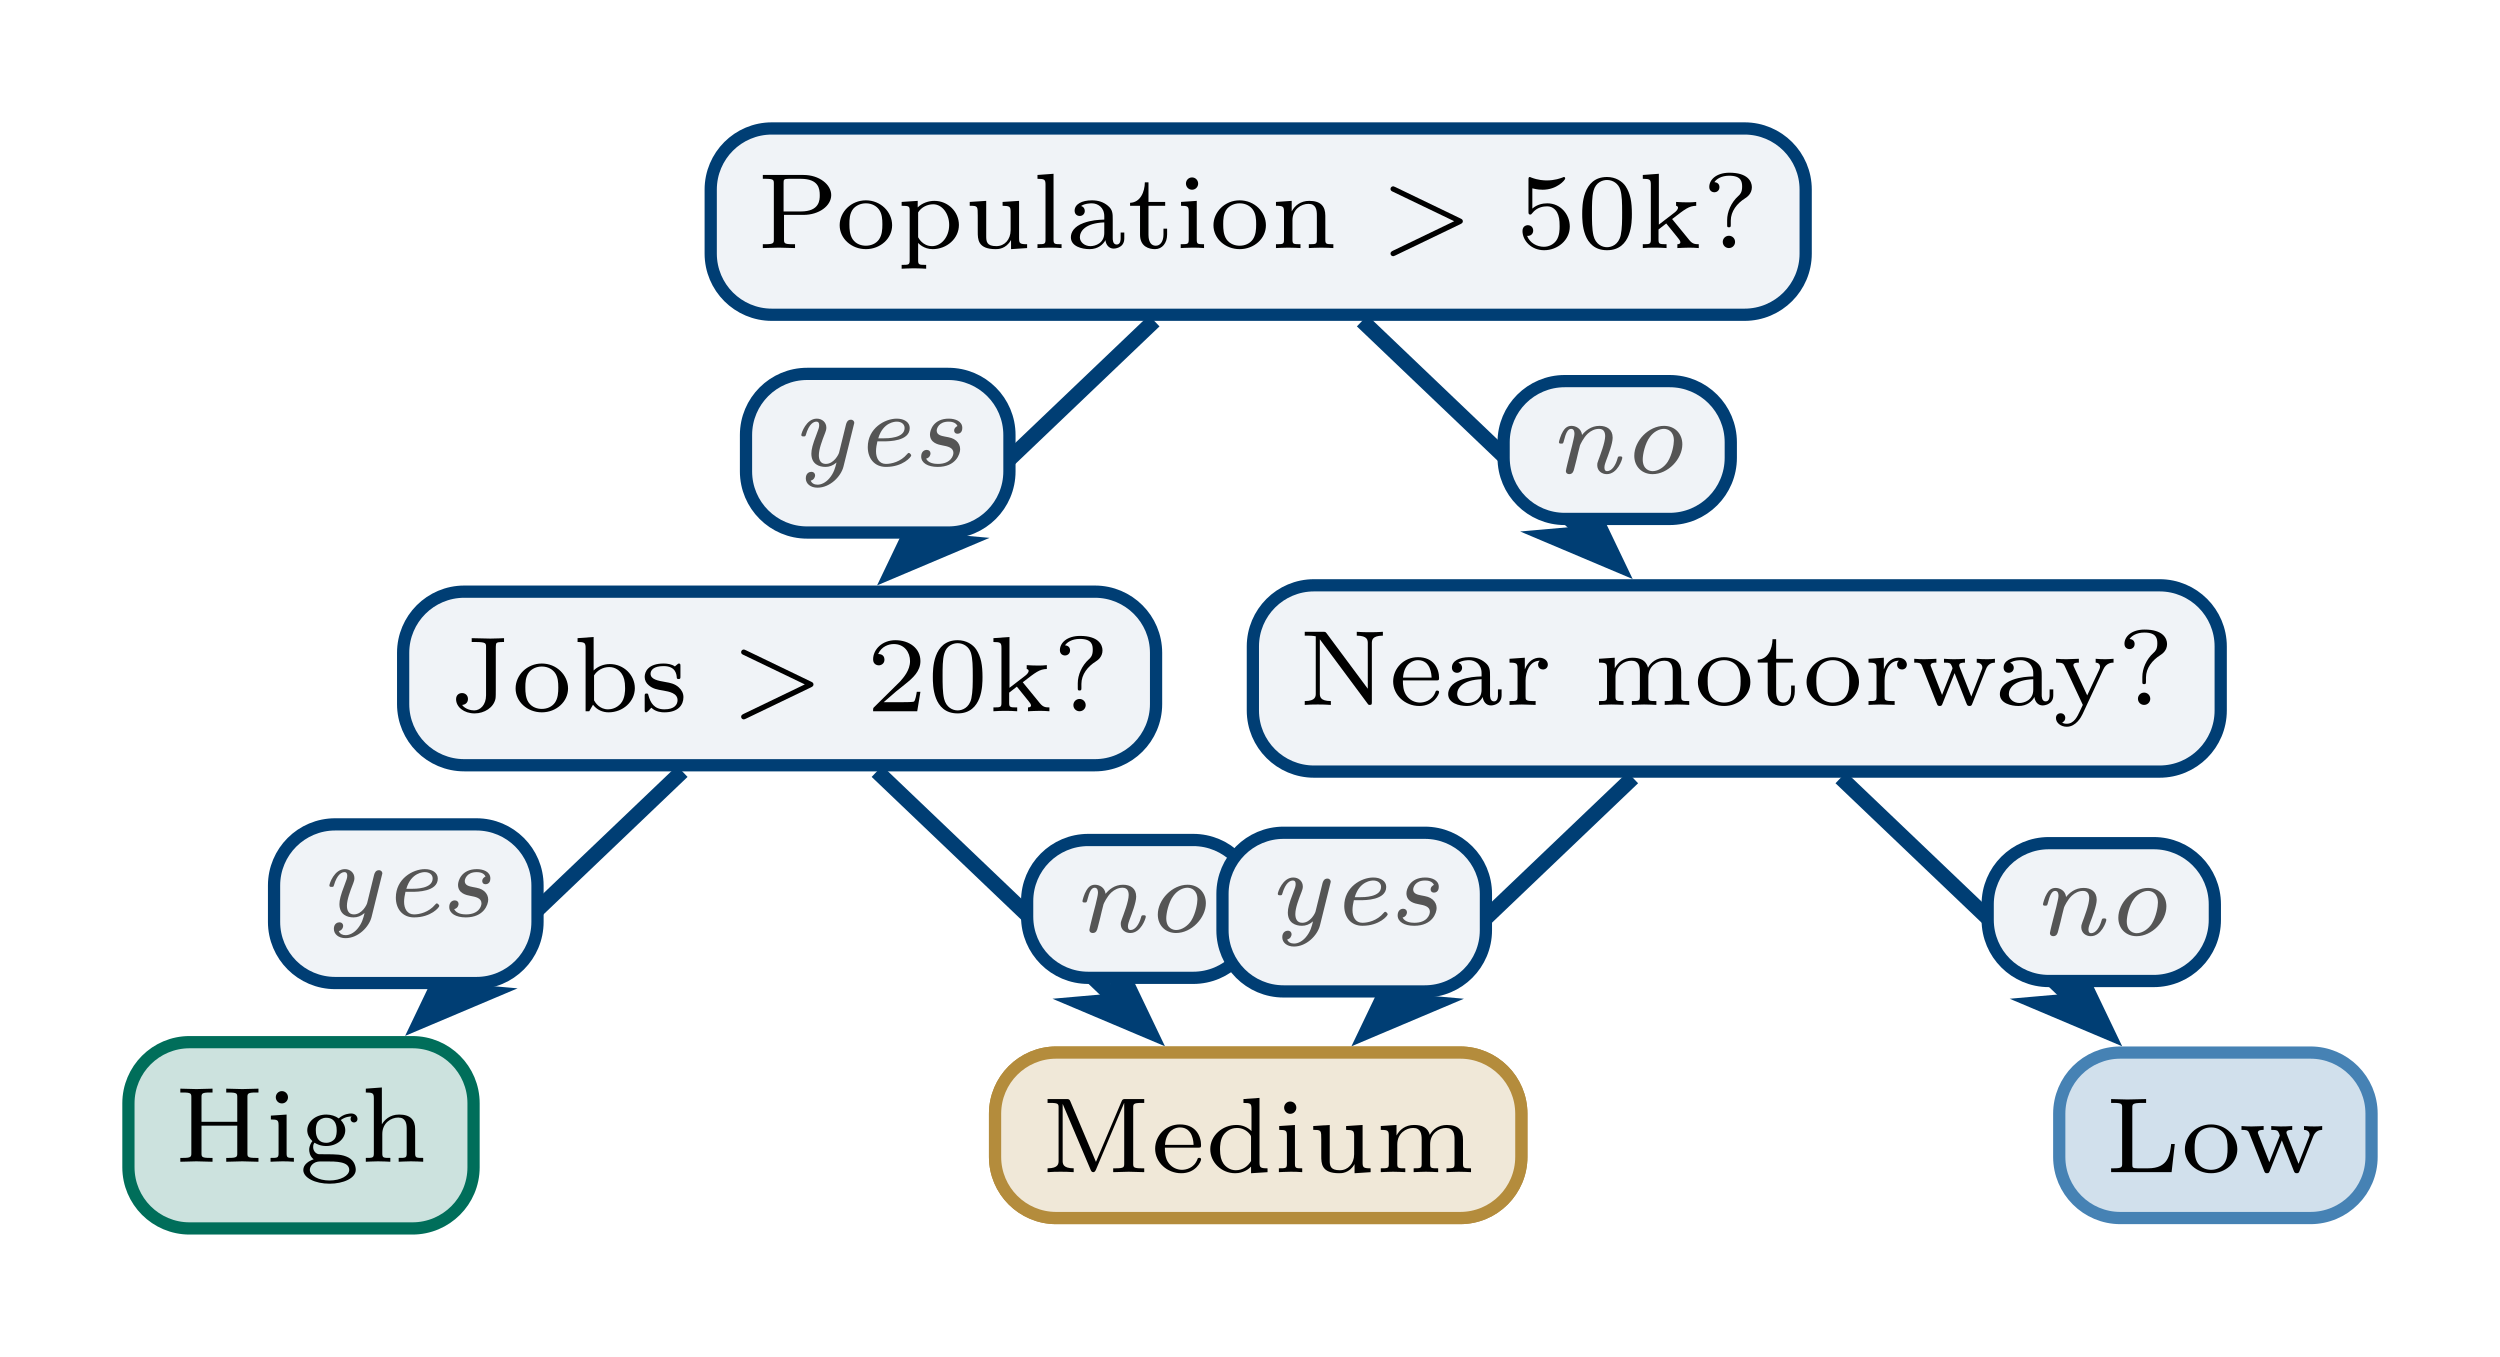
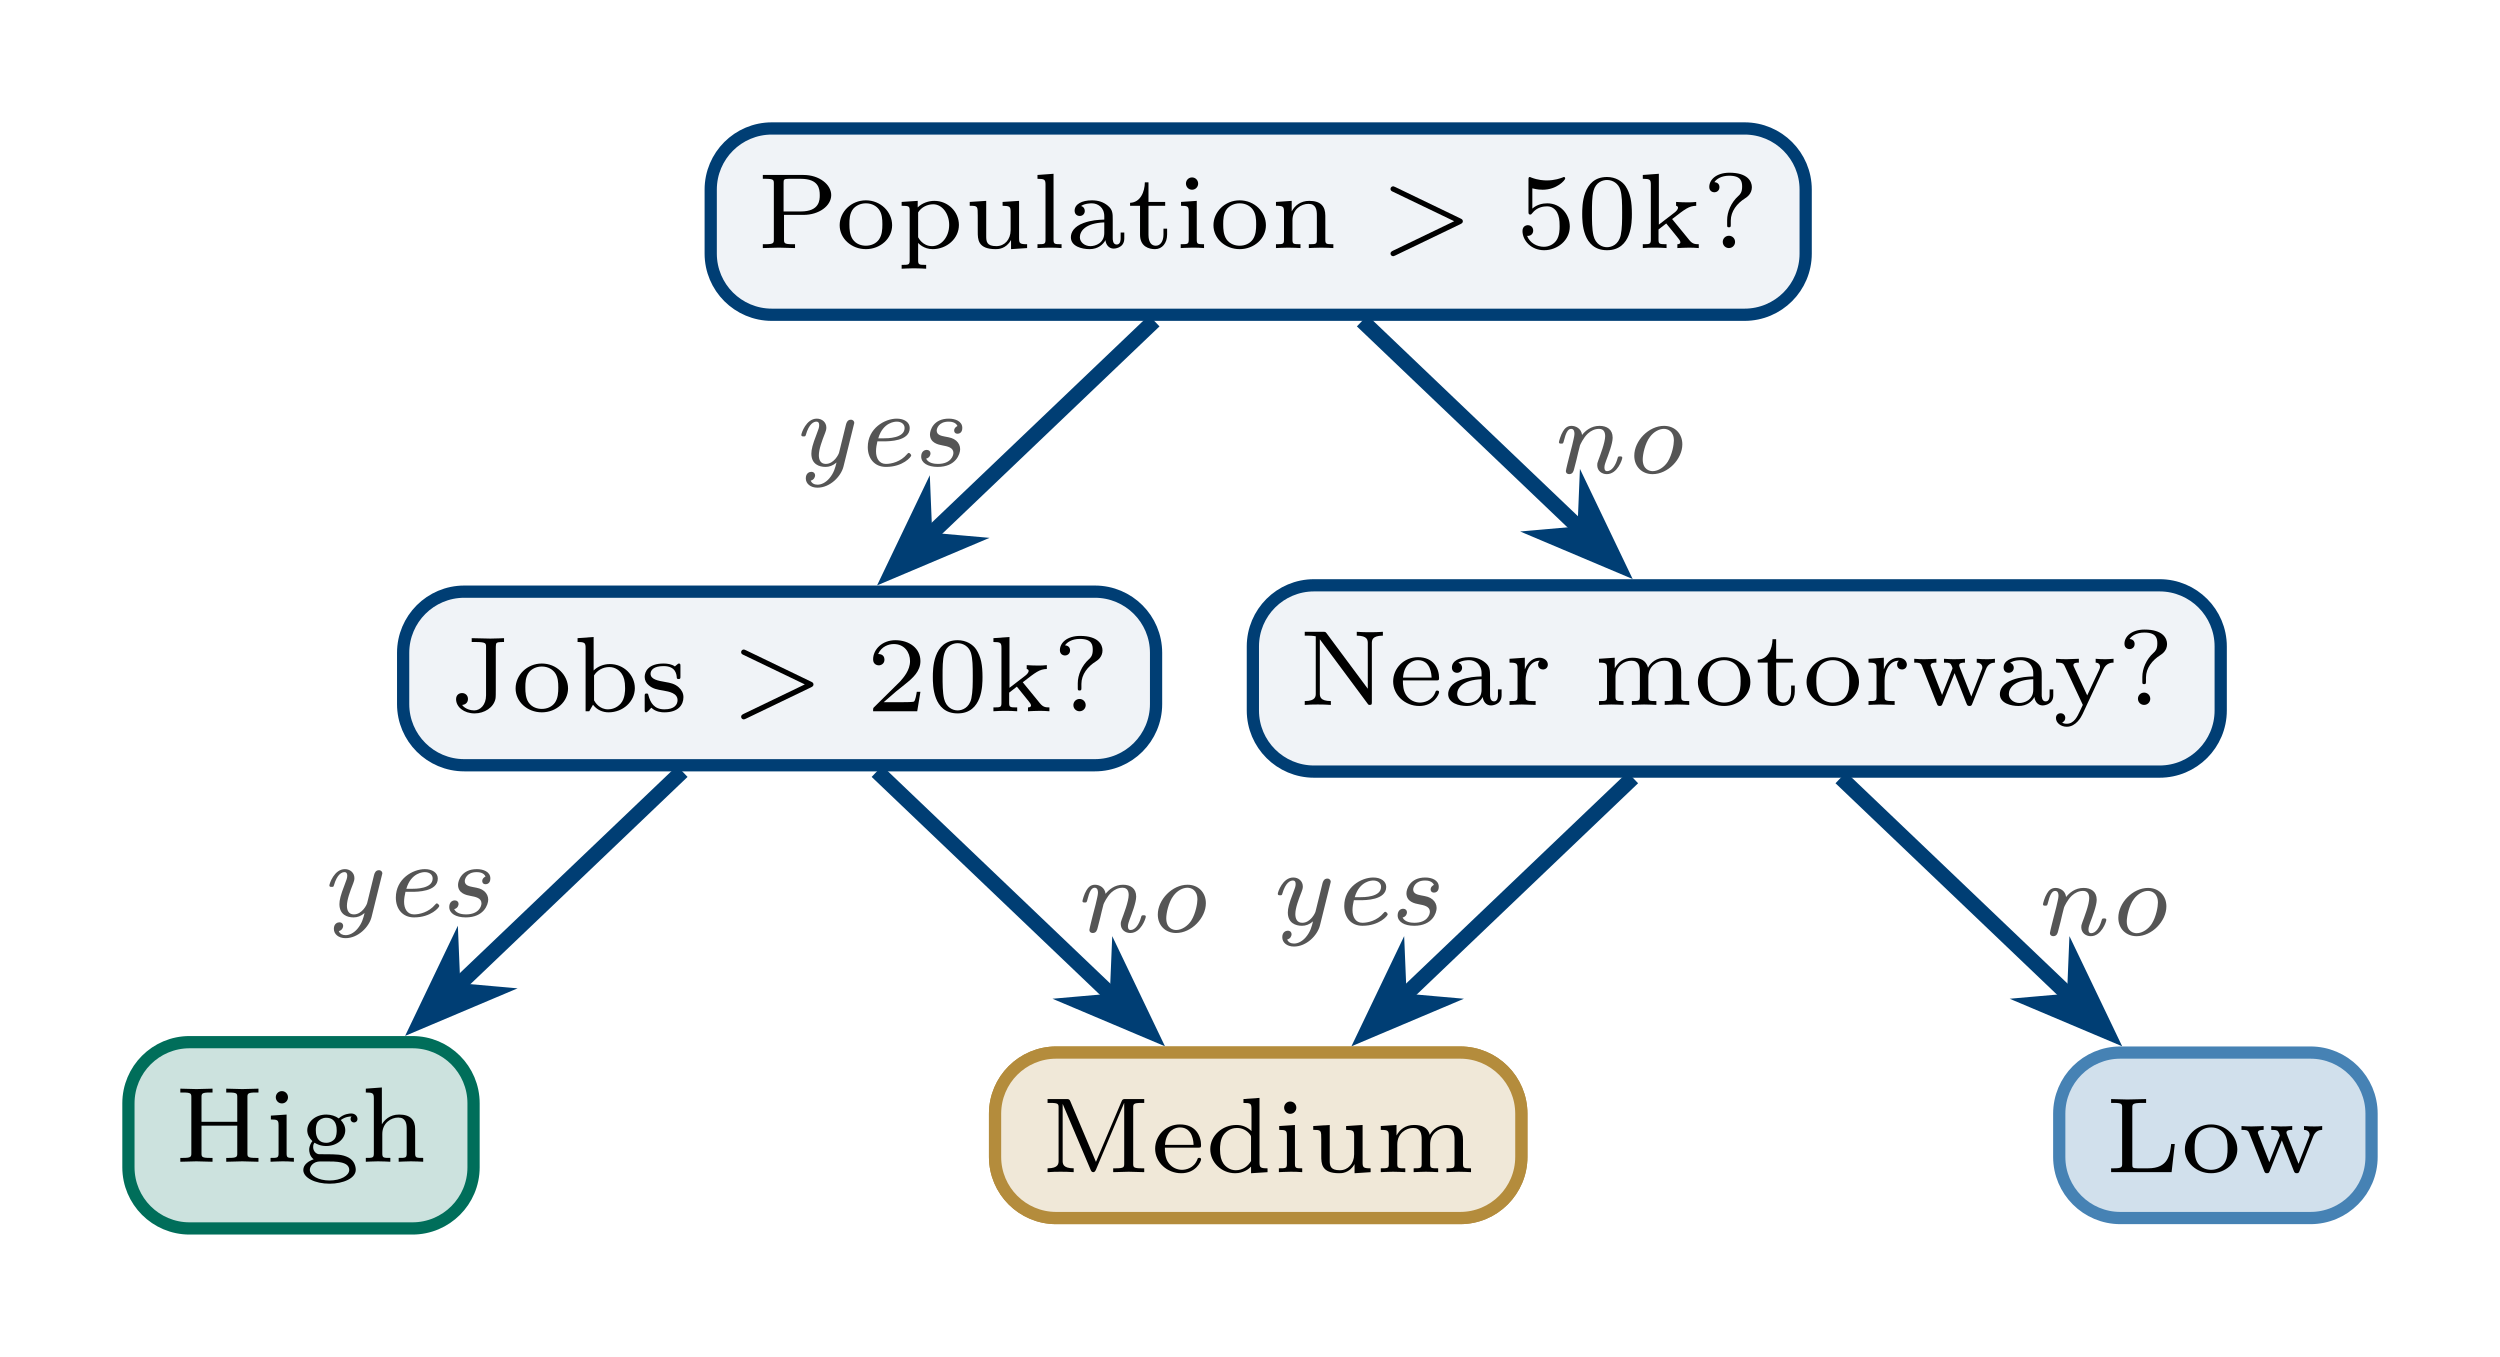
<svg xmlns="http://www.w3.org/2000/svg" xmlns:xlink="http://www.w3.org/1999/xlink" version="1.1" width="162.878" height="88.403" viewBox="0 0 162.878 88.403">
  <defs>
    <path id="font_1_18" d="M.697 .495C.697 .594 .585 .683 .438 .683H.058V.647H.082C.159 .647 .161 .637 .161 .602V.081C.161 .047 .159 .036 .082 .036H.058V0L.208 .004 .359 0V.036H.335C.258 .036 .256 .046 .256 .081V.31H.438C.583 .31 .697 .394 .697 .495M.59 .495C.59 .451 .59 .342 .413 .342H.252V.608C.252 .639 .253 .647 .3 .647H.413C.58 .647 .59 .553 .59 .495Z" />
    <path id="font_1_17" d="M.529 .213C.529 .338 .422 .446 .284 .446 .146 .446 .039 .338 .039 .213 .039 .089 .149-.01 .284-.01 .419-.01 .529 .089 .529 .213M.438 .222C.438 .174 .435 .121 .406 .08 .379 .042 .333 .022 .284 .022 .247 .022 .193 .034 .16 .083 .133 .124 .13 .176 .13 .222 .13 .265 .131 .324 .166 .367 .191 .396 .233 .418 .284 .418 .343 .418 .385 .39 .407 .359 .435 .32 .438 .27 .438 .222Z" />
    <path id="font_1_19" d="M.584 .216C.584 .339 .482 .441 .355 .441 .298 .441 .24 .42 .199 .38V.441L.049 .431V.395C.119 .395 .124 .39 .124 .348V-.114C.124-.157 .114-.157 .049-.157V-.193C.049-.193 .121-.189 .163-.189 .2-.189 .269-.192 .278-.193V-.157C.213-.157 .203-.157 .203-.114V.048C.208 .043 .255-.01 .339-.01 .471-.01 .584 .089 .584 .216V.216M.493 .216C.493 .102 .418 .018 .333 .018 .245 .018 .206 .095 .203 .101V.333C.233 .383 .291 .409 .344 .409 .428 .409 .493 .321 .493 .216Z" />
    <path id="font_1_25" d="M.59 0V.036C.523 .036 .515 .043 .515 .092V.441L.361 .431V.395C.428 .394 .436 .387 .436 .339V.167C.436 .079 .379 .018 .303 .018 .212 .018 .208 .061 .208 .112V.441L.054 .431V.395C.129 .395 .129 .392 .129 .303V.152C.129 .083 .129-.01 .296-.01 .318-.01 .391-.01 .439 .074H.44V-.01L.59 0Z" />
    <path id="font_1_12" d="M.281 0V.036C.216 .036 .206 .036 .206 .079V.694L.056 .683V.647C.123 .647 .131 .64 .131 .591V.079C.131 .036 .121 .036 .056 .036V0C.056 0 .128 .004 .168 .004 .206 .004 .243 .003 .281 0Z" />
    <path id="font_1_1" d="M.544 .09V.145H.51V.091C.51 .081 .51 .033 .473 .033 .436 .033 .436 .08 .436 .093V.268C.436 .321 .436 .359 .39 .396 .349 .43 .301 .446 .242 .446 .147 .446 .08 .41 .08 .349 .08 .317 .102 .3 .128 .3 .155 .3 .175 .32 .175 .347 .175 .364 .167 .385 .14 .393 .176 .418 .234 .418 .24 .418 .296 .418 .357 .381 .357 .297V.266C.302 .264 .236 .261 .163 .234 .073 .201 .045 .146 .045 .101 .045 .015 .149-.01 .22-.01 .3-.01 .347 .035 .368 .074 .372 .033 .399-.005 .445-.005 .445-.005 .544-.005 .544 .09V.09M.357 .141C.357 .045 .273 .018 .228 .018 .177 .018 .129 .052 .129 .101 .129 .156 .177 .233 .357 .24V.141Z" />
    <path id="font_1_23" d="M.375 .126V.181H.341V.127C.341 .059 .309 .022 .27 .022 .201 .022 .201 .106 .201 .124V.395H.357V.431H.201V.614H.167C.166 .524 .125 .426 .029 .423V.395H.122V.125C.122 .013 .206-.01 .262-.01 .329-.01 .375 .047 .375 .126V.126Z" />
    <path id="font_1_29" d="M.274 0V.036C.216 .036 .206 .036 .206 .078V.441L.059 .431V.395C.122 .395 .131 .389 .131 .34V.08C.131 .036 .121 .036 .056 .036V0C.056 0 .128 .004 .168 .004 .203 .004 .239 .003 .274 0M.219 .602C.219 .634 .194 .66 .162 .66 .128 .66 .105 .632 .105 .603 .105 .571 .13 .545 .162 .545 .196 .545 .219 .573 .219 .602Z" />
    <path id="font_1_16" d="M.59 0V.036C.525 .036 .515 .036 .515 .079V.303C.515 .39 .472 .441 .365 .441 .283 .441 .23 .396 .202 .344H.201V.441L.054 .431V.395C.121 .395 .129 .388 .129 .338V.079C.129 .036 .119 .036 .054 .036V0C.054 0 .126 .004 .168 .004 .205 .004 .274 .001 .283 0V.036C.218 .036 .208 .036 .208 .079V.259C.208 .364 .291 .413 .357 .413 .427 .413 .436 .358 .436 .307V.079C.436 .036 .426 .036 .361 .036V0C.361 0 .433 .004 .475 .004 .512 .004 .581 .001 .59 0Z" />
    <path id="font_2_1" d="M.784 .25C.784 .266 .773 .271 .763 .276L.153 .57C.139 .577 .133 .577 .133 .577 .119 .577 .108 .566 .108 .552 .108 .537 .12 .531 .129 .527L.703 .251 .13-.025C.118-.031 .108-.038 .108-.051 .108-.065 .119-.076 .133-.076 .133-.076 .139-.076 .151-.07L.762 .224C.774 .23 .784 .237 .784 .25Z" />
    <path id="font_1_5" d="M.505 .201C.505 .314 .419 .418 .295 .418 .251 .418 .199 .407 .155 .369V.558C.206 .545 .236 .545 .252 .545 .384 .545 .462 .635 .462 .65 .462 .661 .455 .664 .45 .664 .45 .664 .446 .664 .442 .661 .418 .652 .365 .632 .291 .632 .263 .632 .21 .634 .145 .659 .135 .664 .132 .664 .132 .664 .119 .664 .119 .653 .119 .637V.342C.119 .325 .119 .313 .135 .313 .144 .313 .145 .315 .155 .327 .198 .382 .259 .39 .294 .39 .354 .39 .381 .342 .386 .334 .404 .301 .41 .263 .41 .205 .41 .175 .41 .116 .38 .072 .355 .036 .312 .012 .263 .012 .198 .012 .131 .048 .106 .114 .144 .111 .163 .136 .163 .163 .163 .206 .126 .214 .113 .214 .113 .214 .063 .214 .063 .16 .063 .07 .145-.02 .265-.02 .393-.02 .505 .075 .505 .201V.201Z" />
    <path id="font_1_28" d="M.516 .319C.516 .429 .503 .508 .457 .578 .426 .624 .364 .664 .284 .664 .052 .664 .052 .391 .052 .319 .052 .247 .052-.02 .284-.02 .516-.02 .516 .247 .516 .319M.425 .332C.425 .258 .425 .184 .412 .121 .392 .03 .324 .008 .284 .008 .238 .008 .177 .035 .157 .117 .143 .176 .143 .258 .143 .332 .143 .405 .143 .481 .158 .536 .179 .615 .243 .636 .284 .636 .338 .636 .39 .603 .408 .545 .424 .491 .425 .419 .425 .332Z" />
    <path id="font_1_10" d="M.572 0V.036C.535 .036 .513 .039 .484 .074L.323 .271C.446 .366 .479 .393 .548 .395V.431C.527 .429 .501 .427 .48 .427 .44 .427 .4 .428 .36 .431V.395C.373 .393 .378 .385 .378 .377 .378 .361 .359 .342 .347 .333L.199 .219V.694L.049 .683V.647C.116 .647 .124 .64 .124 .591V.079C.124 .036 .114 .036 .049 .036V0C.086 .003 .123 .004 .16 .004 .197 .004 .234 .003 .271 0V.036C.206 .036 .196 .036 .196 .079V.174L.268 .23 .377 .095C.388 .082 .4 .067 .4 .054 .4 .038 .382 .036 .372 .036V0C.385 .001 .456 .004 .485 .004 .514 .004 .543 .002 .572 0Z" />
    <path id="font_1_20" d="M.468 .569C.468 .622 .429 .704 .259 .704 .136 .704 .07 .639 .07 .571 .07 .53 .103 .521 .118 .521 .137 .521 .165 .535 .165 .569 .165 .575 .165 .612 .118 .616 .136 .644 .182 .676 .256 .676 .37 .676 .377 .619 .377 .573 .377 .52 .357 .5 .341 .486 .274 .426 .237 .338 .237 .261V.219C.237 .199 .237 .194 .254 .194 .271 .194 .271 .201 .271 .222V.256C.271 .344 .33 .418 .405 .465 .424 .477 .468 .508 .468 .569V.569M.311 .057C.311 .092 .283 .115 .254 .115 .219 .115 .196 .087 .196 .058 .196 .023 .224 0 .253 0 .288 0 .311 .028 .311 .057Z" />
    <path id="font_1_9" d="M.514 .647V.683C.509 .683 .436 .679 .387 .679L.212 .683V.647H.249C.346 .647 .346 .634 .346 .601V.149C.346 .06 .292 .008 .235 .008 .204 .008 .151 .02 .122 .059 .159 .062 .177 .086 .177 .115 .177 .147 .154 .17 .122 .17 .091 .17 .066 .15 .066 .113 .066 .039 .141-.02 .239-.02 .331-.02 .417 .035 .434 .117 .437 .13 .437 .174 .437 .203V.573C.437 .591 .437 .62 .439 .626 .443 .647 .467 .647 .514 .647Z" />
    <path id="font_1_2" d="M.584 .216C.584 .338 .481 .441 .35 .441 .29 .441 .235 .417 .199 .381V.694L.049 .683V.647C.117 .647 .124 .639 .124 .589V0H.158L.193 .061C.231 .011 .286-.01 .339-.01 .471-.01 .584 .089 .584 .216V.216M.493 .217C.493 .194 .493 .119 .452 .072 .412 .027 .363 .018 .334 .018 .254 .018 .214 .081 .203 .102V.335C.231 .381 .285 .413 .345 .413 .401 .413 .441 .381 .461 .351 .481 .322 .493 .283 .493 .217Z" />
    <path id="font_1_22" d="M.407 .132C.407 .169 .39 .199 .364 .223 .326 .258 .28 .266 .245 .272 .165 .286 .1 .298 .1 .351 .1 .383 .127 .422 .222 .422 .338 .422 .343 .341 .345 .312 .346 .301 .358 .301 .362 .301 .379 .301 .379 .308 .379 .327V.42C.379 .437 .379 .446 .365 .446 .36 .446 .358 .446 .345 .434 .343 .433 .333 .424 .327 .419 .297 .44 .259 .446 .222 .446 .079 .446 .045 .371 .045 .321 .045 .289 .059 .263 .083 .243 .121 .21 .159 .203 .221 .193 .271 .184 .352 .17 .352 .104 .352 .064 .325 .018 .229 .018 .133 .018 .098 .081 .08 .149 .077 .162 .076 .166 .062 .166 .045 .166 .045 .159 .045 .139V.016C.045-.001 .045-.01 .059-.01 .068-.01 .087 .011 .107 .033 .151-.008 .205-.01 .229-.01 .359-.01 .407 .06 .407 .132Z" />
    <path id="font_1_24" d="M.505 .182H.471C.468 .16 .458 .101 .445 .091 .437 .085 .36 .085 .346 .085H.162C.267 .178 .302 .206 .362 .253 .436 .312 .505 .374 .505 .469 .505 .59 .399 .664 .271 .664 .147 .664 .063 .577 .063 .485 .063 .434 .106 .429 .116 .429 .14 .429 .169 .446 .169 .482 .169 .5 .162 .535 .11 .535 .141 .606 .209 .628 .256 .628 .356 .628 .408 .55 .408 .469 .408 .382 .346 .313 .314 .277L.073 .039C.063 .03 .063 .028 .063 0H.475L.505 .182Z" />
    <path id="font_1_7" d="M.786 0V.036H.762C.685 .036 .683 .046 .683 .081V.602C.683 .636 .685 .647 .762 .647H.786V.683L.636 .679 .485 .683V.647H.509C.586 .647 .588 .637 .588 .602V.373H.254V.602C.254 .636 .256 .647 .333 .647H.357V.683L.207 .679 .056 .683V.647H.08C.157 .647 .159 .637 .159 .602V.081C.159 .047 .157 .036 .08 .036H.056V0L.206 .004 .357 0V.036H.333C.256 .036 .254 .046 .254 .081V.337H.588V.081C.588 .047 .586 .036 .509 .036H.485V0L.635 .004 .786 0Z" />
    <path id="font_1_6" d="M.545 .4C.545 .423 .526 .451 .486 .451 .471 .451 .417 .448 .37 .405 .34 .427 .298 .441 .254 .441 .151 .441 .076 .372 .076 .294 .076 .255 .096 .219 .124 .193 .116 .184 .094 .151 .094 .112 .094 .099 .097 .052 .136 .023 .091 .008 .039-.025 .039-.077 .039-.15 .149-.205 .284-.205 .411-.205 .529-.155 .529-.075 .529-.045 .517 .009 .462 .039 .403 .07 .344 .07 .247 .07 .225 .07 .189 .07 .181 .071 .149 .078 .131 .108 .131 .137 .131 .162 .138 .17 .144 .178 .159 .169 .195 .147 .253 .147 .356 .147 .431 .216 .431 .294 .431 .333 .413 .364 .389 .39 .434 .422 .473 .423 .49 .423 .486 .419 .481 .415 .481 .399 .481 .379 .496 .367 .513 .367 .527 .367 .545 .377 .545 .4V.4M.351 .294C.351 .278 .351 .238 .331 .212 .317 .195 .29 .177 .254 .177 .156 .177 .156 .273 .156 .294 .156 .31 .156 .35 .176 .376 .19 .393 .217 .411 .253 .411 .351 .411 .351 .315 .351 .294V.294M.468-.076C.468-.129 .389-.175 .284-.175 .179-.175 .1-.128 .1-.076 .1-.041 .132 .002 .196 .003H.254C.343 .003 .468 .003 .468-.076V-.076Z" />
    <path id="font_1_8" d="M.59 0V.036C.525 .036 .515 .036 .515 .079V.304C.515 .39 .472 .441 .365 .441 .276 .441 .227 .388 .205 .351H.204V.694L.054 .683V.647C.121 .647 .129 .64 .129 .591V.079C.129 .036 .119 .036 .054 .036V0C.054 0 .126 .004 .168 .004 .205 .004 .274 .001 .283 0V.036C.218 .036 .208 .036 .208 .079V.259C.208 .364 .291 .413 .357 .413 .427 .413 .436 .358 .436 .307V.079C.436 .036 .426 .036 .361 .036V0C.361 0 .433 .004 .475 .004 .512 .004 .581 .001 .59 0Z" />
    <path id="font_3_5" d="M.482-.007 .58 .389C.582 .398 .583 .401 .583 .401 .583 .416 .572 .431 .551 .431 .52 .431 .51 .403 .506 .388L.441 .124C.437 .106 .392 .018 .317 .018 .268 .018 .252 .056 .252 .099 .252 .154 .281 .233 .311 .309 .317 .326 .322 .338 .322 .357 .322 .407 .282 .441 .233 .441 .134 .441 .088 .305 .088 .288 .088 .275 .101 .275 .109 .275 .121 .275 .127 .275 .13 .288 .161 .397 .206 .413 .23 .413 .247 .413 .255 .402 .255 .38 .255 .357 .248 .341 .23 .293 .193 .198 .182 .152 .182 .114 .182 .015 .255-.01 .314-.01 .349-.01 .382 .001 .417 .031 .405-.017 .393-.067 .349-.118 .316-.156 .276-.176 .24-.176 .212-.176 .186-.165 .176-.138 .206-.131 .217-.105 .217-.089 .217-.071 .204-.056 .181-.056 .165-.056 .13-.067 .13-.117 .13-.167 .174-.204 .239-.204 .357-.204 .459-.099 .482-.007Z" />
    <path id="font_3_1" d="M.541 .097C.541 .105 .527 .121 .518 .121 .513 .121 .51 .118 .503 .11 .442 .037 .355 .018 .305 .018 .24 .018 .212 .073 .212 .136 .212 .167 .218 .198 .225 .229H.287C.33 .229 .527 .229 .527 .353 .527 .407 .476 .441 .406 .441 .294 .441 .135 .351 .135 .175 .135 .07 .197-.01 .305-.01 .464-.01 .541 .084 .541 .097M.479 .354C.479 .257 .319 .257 .28 .257H.233C.278 .411 .394 .413 .406 .413 .448 .413 .479 .39 .479 .354Z" />
    <path id="font_3_4" d="M.454 .156C.454 .186 .441 .214 .417 .235 .388 .259 .363 .264 .309 .274 .279 .28 .235 .288 .235 .329 .235 .347 .252 .413 .347 .413 .37 .413 .413 .408 .429 .372 .424 .37 .398 .356 .398 .33 .398 .317 .405 .3 .43 .3 .442 .3 .474 .306 .474 .354 .474 .418 .406 .441 .348 .441 .205 .441 .172 .333 .172 .294 .172 .213 .251 .198 .288 .191 .335 .182 .391 .172 .391 .121 .391 .094 .366 .018 .246 .018 .215 .018 .157 .024 .136 .067 .171 .076 .177 .105 .177 .116 .177 .135 .163 .149 .142 .149 .115 .149 .09 .129 .09 .087 .09 .027 .152-.01 .244-.01 .415-.01 .454 .111 .454 .156Z" />
    <path id="font_1_13" d="M.965 0V.036H.941C.864 .036 .862 .046 .862 .081V.602C.862 .636 .864 .647 .941 .647H.965V.683H.791C.771 .683 .762 .683 .754 .663L.514 .096 .275 .661C.266 .683 .258 .683 .237 .683H.062V.647H.086C.163 .647 .165 .637 .165 .602V.108C.165 .081 .165 .036 .062 .036V0C.103 .003 .143 .004 .184 .004 .225 .004 .265 .003 .306 0V.036C.203 .036 .203 .081 .203 .108V.635L.204 .636 .464 .023C.469 .011 .474 0 .489 0 .496 0 .505 .003 .513 .021L.777 .646 .778 .645V.081C.778 .047 .776 .036 .699 .036H.675V0L.82 .004 .965 0Z" />
    <path id="font_1_4" d="M.468 .12C.468 .124 .466 .134 .451 .134 .438 .134 .436 .128 .433 .118 .402 .037 .326 .022 .29 .022 .243 .022 .198 .043 .168 .081 .131 .128 .13 .189 .13 .229H.44C.461 .229 .468 .229 .468 .251 .468 .338 .419 .446 .27 .446 .139 .446 .039 .342 .039 .219 .039 .092 .15-.01 .283-.01 .418-.01 .468 .098 .468 .12M.398 .255H.131C.142 .395 .232 .418 .27 .418 .393 .418 .397 .279 .398 .255Z" />
    <path id="font_1_3" d="M.581 0V.036C.514 .036 .506 .043 .506 .092V.694L.356 .683V.647C.423 .647 .431 .64 .431 .591V.384C.394 .42 .346 .441 .291 .441 .158 .441 .046 .341 .046 .215 .046 .09 .152-.01 .279-.01 .361-.01 .41 .034 .427 .052V-.01L.581 0M.427 .105C.401 .058 .35 .018 .285 .018 .229 .018 .189 .051 .169 .08 .149 .11 .137 .15 .137 .214 .137 .237 .137 .312 .178 .359 .218 .404 .267 .413 .296 .413 .344 .413 .387 .391 .415 .355 .427 .339 .427 .338 .427 .319V.105Z" />
    <path id="font_1_14" d="M.897 0V.036C.832 .036 .822 .036 .822 .079V.303C.822 .39 .779 .441 .672 .441 .593 .441 .539 .398 .512 .348 .492 .419 .438 .441 .365 .441 .283 .441 .23 .396 .202 .344H.201V.441L.054 .431V.395C.121 .395 .129 .388 .129 .338V.079C.129 .036 .119 .036 .054 .036V0C.054 0 .126 .004 .168 .004 .205 .004 .274 .001 .283 0V.036C.218 .036 .208 .036 .208 .079V.259C.208 .364 .291 .413 .357 .413 .427 .413 .436 .358 .436 .307V.079C.436 .036 .426 .036 .361 .036V0C.361 0 .433 .004 .475 .004 .512 .004 .581 .001 .59 0V.036C.525 .036 .515 .036 .515 .079V.259C.515 .364 .598 .413 .664 .413 .734 .413 .743 .358 .743 .307V.079C.743 .036 .733 .036 .668 .036V0C.668 0 .74 .004 .782 .004 .819 .004 .888 .001 .897 0Z" />
    <path id="font_3_2" d="M.68 .143C.68 .156 .667 .156 .659 .156 .641 .156 .64 .153 .635 .135 .618 .073 .582 .018 .538 .018 .524 .018 .513 .025 .513 .052 .513 .074 .522 .096 .53 .119 .548 .166 .59 .275 .59 .33 .59 .408 .536 .441 .467 .441 .388 .441 .334 .394 .304 .356 .297 .417 .245 .441 .205 .441 .162 .441 .14 .413 .125 .388 .104 .355 .088 .294 .088 .288 .088 .275 .101 .275 .109 .275 .127 .275 .128 .276 .135 .304 .152 .373 .171 .413 .202 .413 .233 .413 .233 .377 .233 .365 .233 .346 .22 .295 .212 .26L.184 .152C.181 .137 .171 .099 .167 .084 .162 .062 .153 .027 .153 .02 .153-.002 .169-.01 .184-.01 .218-.01 .225 .02 .229 .035L.252 .124C.255 .139 .265 .177 .268 .192 .271 .202 .284 .252 .285 .259 .287 .265 .317 .331 .358 .369 .388 .396 .423 .413 .463 .413 .509 .413 .52 .378 .52 .345 .52 .286 .473 .165 .456 .119 .446 .094 .446 .087 .446 .074 .446 .02 .489-.01 .535-.01 .635-.01 .68 .127 .68 .143Z" />
    <path id="font_3_3" d="M.579 .269C.579 .366 .511 .441 .408 .441 .265 .441 .13 .302 .13 .162 .13 .06 .202-.01 .301-.01 .444-.01 .579 .13 .579 .269M.5 .303C.5 .269 .485 .173 .442 .105 .411 .057 .355 .018 .302 .018 .274 .018 .209 .032 .209 .128 .209 .172 .229 .277 .277 .339 .312 .386 .363 .413 .407 .413 .442 .413 .5 .392 .5 .303Z" />
    <path id="font_1_15" d="M.786 .647V.683C.745 .68 .705 .679 .664 .679 .623 .679 .583 .68 .542 .683V.647C.645 .647 .645 .602 .645 .575V.151L.261 .668C.25 .682 .249 .683 .229 .683H.056V.647H.086C.129 .647 .154 .642 .159 .641V.108C.159 .081 .159 .036 .056 .036V0C.097 .003 .137 .004 .178 .004 .219 .004 .259 .003 .3 0V.036C.197 .036 .197 .081 .197 .108V.613L.641 .015C.651 .001 .652 0 .664 0 .683 0 .683 .009 .683 .028V.575C.683 .602 .683 .647 .786 .647Z" />
    <path id="font_1_21" d="M.407 .377C.407 .411 .375 .441 .328 .441 .278 .441 .223 .41 .193 .334H.192V.441L.049 .431V.395C.116 .395 .124 .388 .124 .338V.079C.124 .036 .114 .036 .049 .036V0C.054 0 .122 .004 .163 .004L.293 0V.036H.273C.199 .036 .199 .047 .199 .081V.228C.199 .312 .238 .413 .333 .413 .324 .406 .316 .393 .316 .377 .316 .344 .342 .331 .361 .331 .385 .331 .407 .347 .407 .377V.377Z" />
    <path id="font_1_26" d="M.784 .395V.431C.757 .428 .741 .427 .712 .427 .682 .427 .644 .428 .614 .431V.395C.649 .394 .666 .375 .666 .351 .666 .343 .666 .341 .66 .327L.563 .078 .455 .351C.453 .356 .45 .364 .45 .37 .45 .392 .476 .395 .504 .395V.431C.468 .428 .432 .427 .396 .427 .367 .427 .337 .429 .308 .431V.395C.331 .395 .352 .395 .365 .387 .379 .377 .388 .343 .388 .343 .388 .343 .386 .335 .384 .331L.29 .093 .189 .351C.183 .365 .183 .366 .183 .37 .183 .395 .219 .395 .237 .395V.431C.237 .431 .164 .427 .124 .427 .093 .427 .061 .428 .03 .431V.395C.069 .395 .091 .395 .102 .366L.241 .013C.247-.002 .25-.01 .268-.01 .286-.01 .289-.002 .294 .011L.407 .297 .518 .014C.524-.001 .528-.01 .546-.01 .564-.01 .567-.003 .573 .013L.7 .334C.72 .384 .753 .394 .784 .395Z" />
    <path id="font_1_27" d="M.568 .395V.431C.54 .429 .521 .427 .492 .427 .465 .427 .428 .428 .401 .431V.395C.434 .393 .442 .373 .442 .357 .442 .345 .437 .336 .433 .326L.322 .089 .199 .353C.196 .359 .193 .365 .193 .372 .193 .395 .227 .395 .244 .395V.431L.129 .427C.099 .427 .06 .428 .031 .431V.395C.087 .395 .098 .392 .113 .36L.281-0C.272-.02 .262-.039 .253-.059 .231-.107 .199-.176 .131-.176 .106-.176 .098-.171 .088-.164 .088-.164 .117-.154 .117-.121 .117-.096 .099-.078 .074-.078 .048-.078 .03-.096 .03-.122 .03-.169 .077-.204 .131-.204 .216-.204 .265-.115 .279-.085L.473 .333C.501 .394 .552 .395 .568 .395Z" />
    <path id="font_1_11" d="M.651 .263H.617C.606 .165 .591 .036 .402 .036H.302C.255 .036 .254 .044 .254 .075V.601C.254 .634 .254 .647 .348 .647H.383V.683L.208 .679 .056 .683V.647H.08C.157 .647 .159 .637 .159 .602V.081C.159 .047 .157 .036 .08 .036H.056V0H.621L.651 .263Z" />
  </defs>
  <path transform="matrix(1,0,0,-1,81.973,14.438)" d="M31.684 6.069H-31.684C-33.885 6.069-35.669 4.285-35.669 2.084V-2.084C-35.669-4.285-33.885-6.069-31.684-6.069H31.684C33.885-6.069 35.669-4.285 35.669-2.084V2.084C35.669 4.285 33.885 6.069 31.684 6.069ZM-35.669-6.069" fill="#f0f3f7" />
  <path transform="matrix(1,0,0,-1,81.973,14.438)" stroke-width=".797" stroke-linecap="butt" stroke-miterlimit="10" stroke-linejoin="miter" fill="none" stroke="#003e74" d="M31.684 6.069H-31.684C-33.885 6.069-35.669 4.285-35.669 2.084V-2.084C-35.669-4.285-33.885-6.069-31.684-6.069H31.684C33.885-6.069 35.669-4.285 35.669-2.084V2.084C35.669 4.285 33.885 6.069 31.684 6.069ZM-35.669-6.069" />
  <use data-text="P" xlink:href="#font_1_18" transform="matrix(6.9738,0,0,-6.9738,49.294,16.162)" />
  <use data-text="o" xlink:href="#font_1_17" transform="matrix(6.9738,0,0,-6.9738,54.43369,16.162)" />
  <use data-text="p" xlink:href="#font_1_19" transform="matrix(6.9738,0,0,-6.9738,58.40178,16.162)" />
  <use data-text="u" xlink:href="#font_1_25" transform="matrix(6.9738,0,0,-6.9738,62.80225,16.162)" />
  <use data-text="l" xlink:href="#font_1_12" transform="matrix(6.9738,0,0,-6.9738,67.20272,16.162)" />
  <use data-text="a" xlink:href="#font_1_1" transform="matrix(6.9738,0,0,-6.9738,69.45526,16.162)" />
  <use data-text="t" xlink:href="#font_1_23" transform="matrix(6.9738,0,0,-6.9738,73.42336,16.162)" />
  <use data-text="i" xlink:href="#font_1_29" transform="matrix(6.9738,0,0,-6.9738,76.53367,16.162)" />
  <use data-text="o" xlink:href="#font_1_17" transform="matrix(6.9738,0,0,-6.9738,78.78621,16.162)" />
  <use data-text="n" xlink:href="#font_1_16" transform="matrix(6.9738,0,0,-6.9738,82.7543,16.162)" />
  <use data-text="&gt;" xlink:href="#font_2_1" transform="matrix(6.9738,0,0,-6.9738,89.83968,16.162)" />
  <use data-text="5" xlink:href="#font_1_5" transform="matrix(6.9738,0,0,-6.9738,98.75221,16.162)" />
  <use data-text="0" xlink:href="#font_1_28" transform="matrix(6.9738,0,0,-6.9738,102.7203,16.162)" />
  <use data-text="k" xlink:href="#font_1_10" transform="matrix(6.9738,0,0,-6.9738,106.6884,16.162)" />
  <use data-text="?" xlink:href="#font_1_20" transform="matrix(6.9738,0,0,-6.9738,110.8727,16.162)" />
  <path transform="matrix(1,0,0,-1,81.973,14.438)" d="M-10.64-24.109H-51.723C-53.924-24.109-55.708-25.894-55.708-28.095V-31.434C-55.708-33.635-53.924-35.419-51.723-35.419H-10.64C-8.439-35.419-6.654-33.635-6.654-31.434V-28.095C-6.654-25.894-8.439-24.109-10.64-24.109ZM-55.708-35.419" fill="#f0f3f7" />
  <path transform="matrix(1,0,0,-1,81.973,14.438)" stroke-width=".797" stroke-linecap="butt" stroke-miterlimit="10" stroke-linejoin="miter" fill="none" stroke="#003e74" d="M-10.64-24.109H-51.723C-53.924-24.109-55.708-25.894-55.708-28.095V-31.434C-55.708-33.635-53.924-35.419-51.723-35.419H-10.64C-8.439-35.419-6.654-33.635-6.654-31.434V-28.095C-6.654-25.894-8.439-24.109-10.64-24.109ZM-55.708-35.419" />
  <use data-text="J" xlink:href="#font_1_9" transform="matrix(6.9738,0,0,-6.9738,29.254,46.34)" />
  <use data-text="o" xlink:href="#font_1_17" transform="matrix(6.9738,0,0,-6.9738,33.31973,46.34)" />
  <use data-text="b" xlink:href="#font_1_2" transform="matrix(6.9738,0,0,-6.9738,37.28782,46.34)" />
  <use data-text="s" xlink:href="#font_1_22" transform="matrix(6.9738,0,0,-6.9738,41.68829,46.34)" />
  <use data-text="&gt;" xlink:href="#font_2_1" transform="matrix(6.9738,0,0,-6.9738,47.53233,46.34)" />
  <use data-text="2" xlink:href="#font_1_24" transform="matrix(6.9738,0,0,-6.9738,56.44485,46.34)" />
  <use data-text="0" xlink:href="#font_1_28" transform="matrix(6.9738,0,0,-6.9738,60.41294,46.34)" />
  <use data-text="k" xlink:href="#font_1_10" transform="matrix(6.9738,0,0,-6.9738,64.38104,46.34)" />
  <use data-text="?" xlink:href="#font_1_20" transform="matrix(6.9738,0,0,-6.9738,68.56532,46.34)" />
  <path transform="matrix(1,0,0,-1,81.973,14.438)" stroke-width=".996" stroke-linecap="butt" stroke-miterlimit="10" stroke-linejoin="miter" fill="none" stroke="#003e74" d="M-6.774-6.467-21.54-20.559" />
  <path transform="matrix(-.72337,.69038,.69038,.72337,62.4626,33.0607)" d="M5.951 0 1.609 1.645 3.054 0 1.609-1.645Z" fill="#003e74" />
  <path transform="matrix(-.72337,.69038,.69038,.72337,62.4626,33.0607)" stroke-width=".996" stroke-linecap="butt" stroke-miterlimit="10" stroke-linejoin="miter" fill="none" stroke="#003e74" d="M5.951 0 1.609 1.645 3.054 0 1.609-1.645Z" />
  <path transform="matrix(1,0,0,-1,81.973,14.438)" d="M-55.105-53.46H-69.621C-71.822-53.46-73.606-55.244-73.606-57.445V-61.612C-73.606-63.813-71.822-65.597-69.621-65.597H-55.105C-52.904-65.597-51.12-63.813-51.12-61.612V-57.445C-51.12-55.244-52.904-53.46-55.105-53.46ZM-73.606-65.597" fill="#cce2de" />
  <path transform="matrix(1,0,0,-1,81.973,14.438)" stroke-width=".797" stroke-linecap="butt" stroke-miterlimit="10" stroke-linejoin="miter" fill="none" stroke="#006e5a" d="M-55.105-53.46H-69.621C-71.822-53.46-73.606-55.244-73.606-57.445V-61.612C-73.606-63.813-71.822-65.597-69.621-65.597H-55.105C-52.904-65.597-51.12-63.813-51.12-61.612V-57.445C-51.12-55.244-52.904-53.46-55.105-53.46ZM-73.606-65.597" />
  <use data-text="H" xlink:href="#font_1_7" transform="matrix(6.9738,0,0,-6.9738,11.357,75.69)" />
  <use data-text="i" xlink:href="#font_1_29" transform="matrix(6.9738,0,0,-6.9738,17.23592,75.69)" />
  <use data-text="g" xlink:href="#font_1_6" transform="matrix(6.9738,0,0,-6.9738,19.48845,75.69)" />
  <use data-text="h" xlink:href="#font_1_8" transform="matrix(6.9738,0,0,-6.9738,23.45654,75.69)" />
  <path transform="matrix(1,0,0,-1,81.973,14.438)" stroke-width=".996" stroke-linecap="butt" stroke-miterlimit="10" stroke-linejoin="miter" fill="none" stroke="#003e74" d="M-37.522-35.818-52.287-49.91" />
  <path transform="matrix(-.72337,.69038,.69038,.72337,31.7149,62.41078)" d="M5.951 0 1.609 1.645 3.054 0 1.609-1.645Z" fill="#003e74" />
  <path transform="matrix(-.72337,.69038,.69038,.72337,31.7149,62.41078)" stroke-width=".996" stroke-linecap="butt" stroke-miterlimit="10" stroke-linejoin="miter" fill="none" stroke="#003e74" d="M5.951 0 1.609 1.645 3.054 0 1.609-1.645Z" />
-   <path transform="matrix(1,0,0,-1,81.973,14.438)" d="M-50.939-39.271H-60.133C-62.334-39.271-64.118-41.055-64.118-43.256V-45.622C-64.118-47.823-62.334-49.608-60.133-49.608H-50.939C-48.738-49.608-46.954-47.823-46.954-45.622V-43.256C-46.954-41.055-48.738-39.271-50.939-39.271ZM-64.118-49.608" fill="#f0f3f7" />
-   <path transform="matrix(1,0,0,-1,81.973,14.438)" stroke-width=".797" stroke-linecap="butt" stroke-miterlimit="10" stroke-linejoin="miter" fill="none" stroke="#003e74" d="M-50.939-39.271H-60.133C-62.334-39.271-64.118-41.055-64.118-43.256V-45.622C-64.118-47.823-62.334-49.608-60.133-49.608H-50.939C-48.738-49.608-46.954-47.823-46.954-45.622V-43.256C-46.954-41.055-48.738-39.271-50.939-39.271ZM-64.118-49.608" />
  <use data-text="y" xlink:href="#font_3_5" transform="matrix(6.9738,0,0,-6.9738,20.845,59.7)" fill="#555555" />
  <use data-text="e" xlink:href="#font_3_1" transform="matrix(6.9738,0,0,-6.9738,24.84796,59.7)" fill="#555555" />
  <use data-text="s" xlink:href="#font_3_4" transform="matrix(6.9738,0,0,-6.9738,28.64171,59.7)" fill="#555555" />
  <path transform="matrix(1,0,0,-1,81.973,14.438)" d="M13.159-54.138H-13.159C-15.36-54.138-17.144-55.922-17.144-58.123V-60.934C-17.144-63.135-15.36-64.919-13.159-64.919H13.159C15.36-64.919 17.144-63.135 17.144-60.934V-58.123C17.144-55.922 15.36-54.138 13.159-54.138ZM-17.144-64.919" fill="#f0e8d8" />
  <path transform="matrix(1,0,0,-1,81.973,14.438)" stroke-width=".797" stroke-linecap="butt" stroke-miterlimit="10" stroke-linejoin="miter" fill="none" stroke="#b48c3c" d="M13.159-54.138H-13.159C-15.36-54.138-17.144-55.922-17.144-58.123V-60.934C-17.144-63.135-15.36-64.919-13.159-64.919H13.159C15.36-64.919 17.144-63.135 17.144-60.934V-58.123C17.144-55.922 15.36-54.138 13.159-54.138ZM-17.144-64.919" />
  <use data-text="M" xlink:href="#font_1_13" transform="matrix(6.9738,0,0,-6.9738,67.818,76.368)" />
  <use data-text="e" xlink:href="#font_1_4" transform="matrix(6.9738,0,0,-6.9738,74.98707,76.368)" />
  <use data-text="d" xlink:href="#font_1_3" transform="matrix(6.9738,0,0,-6.9738,78.52976,76.368)" />
  <use data-text="i" xlink:href="#font_1_29" transform="matrix(6.9738,0,0,-6.9738,82.93023,76.368)" />
  <use data-text="u" xlink:href="#font_1_25" transform="matrix(6.9738,0,0,-6.9738,85.18277,76.368)" />
  <use data-text="m" xlink:href="#font_1_14" transform="matrix(6.9738,0,0,-6.9738,89.58324,76.368)" />
  <path transform="matrix(1,0,0,-1,81.973,14.438)" stroke-width=".996" stroke-linecap="butt" stroke-miterlimit="10" stroke-linejoin="miter" fill="none" stroke="#003e74" d="M-24.84-35.818-9.365-50.588" />
  <path transform="matrix(.72336,.6904,.6904,-.72336,70.5785,63.08868)" d="M5.951 0 1.609 1.645 3.054 0 1.609-1.645Z" fill="#003e74" />
  <path transform="matrix(.72336,.6904,.6904,-.72336,70.5785,63.08868)" stroke-width=".996" stroke-linecap="butt" stroke-miterlimit="10" stroke-linejoin="miter" fill="none" stroke="#003e74" d="M5.951 0 1.609 1.645 3.054 0 1.609-1.645Z" />
-   <path transform="matrix(1,0,0,-1,81.973,14.438)" d="M-4.238-40.288H-11.068C-13.269-40.288-15.053-42.072-15.053-44.273V-45.283C-15.053-47.484-13.269-49.269-11.068-49.269H-4.238C-2.037-49.269-.253-47.484-.253-45.283V-44.273C-.253-42.072-2.037-40.288-4.238-40.288ZM-15.053-49.269" fill="#f0f3f7" />
-   <path transform="matrix(1,0,0,-1,81.973,14.438)" stroke-width=".797" stroke-linecap="butt" stroke-miterlimit="10" stroke-linejoin="miter" fill="none" stroke="#003e74" d="M-4.238-40.288H-11.068C-13.269-40.288-15.053-42.072-15.053-44.273V-45.283C-15.053-47.484-13.269-49.269-11.068-49.269H-4.238C-2.037-49.269-.253-47.484-.253-45.283V-44.273C-.253-42.072-2.037-40.288-4.238-40.288ZM-15.053-49.269" />
  <use data-text="n" xlink:href="#font_3_2" transform="matrix(6.9738,0,0,-6.9738,69.909,60.717)" fill="#555555" />
  <use data-text="o" xlink:href="#font_3_3" transform="matrix(6.9738,0,0,-6.9738,74.52565,60.717)" fill="#555555" />
-   <path transform="matrix(1,0,0,-1,81.973,14.438)" d="M-20.192-9.921H-29.385C-31.586-9.921-33.37-11.705-33.37-13.906V-16.272C-33.37-18.473-31.586-20.257-29.385-20.257H-20.192C-17.991-20.257-16.207-18.473-16.207-16.272V-13.906C-16.207-11.705-17.991-9.921-20.192-9.921ZM-33.37-20.257" fill="#f0f3f7" />
-   <path transform="matrix(1,0,0,-1,81.973,14.438)" stroke-width=".797" stroke-linecap="butt" stroke-miterlimit="10" stroke-linejoin="miter" fill="none" stroke="#003e74" d="M-20.192-9.921H-29.385C-31.586-9.921-33.37-11.705-33.37-13.906V-16.272C-33.37-18.473-31.586-20.257-29.385-20.257H-20.192C-17.991-20.257-16.207-18.473-16.207-16.272V-13.906C-16.207-11.705-17.991-9.921-20.192-9.921ZM-33.37-20.257" />
  <use data-text="y" xlink:href="#font_3_5" transform="matrix(6.9738,0,0,-6.9738,51.592,30.35)" fill="#555555" />
  <use data-text="e" xlink:href="#font_3_1" transform="matrix(6.9738,0,0,-6.9738,55.59496,30.35)" fill="#555555" />
  <use data-text="s" xlink:href="#font_3_4" transform="matrix(6.9738,0,0,-6.9738,59.38871,30.35)" fill="#555555" />
  <path transform="matrix(1,0,0,-1,81.973,14.438)" d="M58.724-23.695H3.639C1.438-23.695-.347-25.479-.347-27.68V-31.848C-.347-34.049 1.438-35.833 3.639-35.833H58.724C60.925-35.833 62.709-34.049 62.709-31.848V-27.68C62.709-25.479 60.925-23.695 58.724-23.695ZM-.347-35.833" fill="#f0f3f7" />
  <path transform="matrix(1,0,0,-1,81.973,14.438)" stroke-width=".797" stroke-linecap="butt" stroke-miterlimit="10" stroke-linejoin="miter" fill="none" stroke="#003e74" d="M58.724-23.695H3.639C1.438-23.695-.347-25.479-.347-27.68V-31.848C-.347-34.049 1.438-35.833 3.639-35.833H58.724C60.925-35.833 62.709-34.049 62.709-31.848V-27.68C62.709-25.479 60.925-23.695 58.724-23.695ZM-.347-35.833" />
  <use data-text="N" xlink:href="#font_1_15" transform="matrix(6.9738,0,0,-6.9738,84.615,45.926)" />
  <use data-text="e" xlink:href="#font_1_4" transform="matrix(6.9738,0,0,-6.9738,90.49391,45.926)" />
  <use data-text="a" xlink:href="#font_1_1" transform="matrix(6.9738,0,0,-6.9738,94.03661,45.926)" />
  <use data-text="r" xlink:href="#font_1_21" transform="matrix(6.9738,0,0,-6.9738,98.0047,45.926)" />
  <use data-text="m" xlink:href="#font_1_14" transform="matrix(6.9738,0,0,-6.9738,103.7999,45.926)" />
  <use data-text="o" xlink:href="#font_1_17" transform="matrix(6.9738,0,0,-6.9738,110.3483,45.926)" />
  <use data-text="t" xlink:href="#font_1_23" transform="matrix(6.9738,0,0,-6.9738,114.3164,45.926)" />
  <use data-text="o" xlink:href="#font_1_17" transform="matrix(6.9738,0,0,-6.9738,117.4267,45.926)" />
  <use data-text="r" xlink:href="#font_1_21" transform="matrix(6.9738,0,0,-6.9738,121.3948,45.926)" />
  <use data-text="w" xlink:href="#font_1_26" transform="matrix(6.9738,0,0,-6.9738,124.5051,45.926)" />
  <use data-text="a" xlink:href="#font_1_1" transform="matrix(6.9738,0,0,-6.9738,129.9796,45.926)" />
  <use data-text="y" xlink:href="#font_1_27" transform="matrix(6.9738,0,0,-6.9738,133.7385,45.926)" />
  <use data-text="?" xlink:href="#font_1_20" transform="matrix(6.9738,0,0,-6.9738,137.9228,45.926)" />
  <path transform="matrix(1,0,0,-1,81.973,14.438)" stroke-width=".996" stroke-linecap="butt" stroke-miterlimit="10" stroke-linejoin="miter" fill="none" stroke="#003e74" d="M6.774-6.467 21.106-20.145" />
  <path transform="matrix(.72339,.69037,.69037,-.72339,101.0496,32.64665)" d="M5.951 0 1.609 1.645 3.054 0 1.609-1.645Z" fill="#003e74" />
  <path transform="matrix(.72339,.69037,.69037,-.72339,101.0496,32.64665)" stroke-width=".996" stroke-linecap="butt" stroke-miterlimit="10" stroke-linejoin="miter" fill="none" stroke="#003e74" d="M5.951 0 1.609 1.645 3.054 0 1.609-1.645Z" />
  <path transform="matrix(1,0,0,-1,81.973,14.438)" d="M13.159-54.138H-13.159C-15.36-54.138-17.144-55.922-17.144-58.123V-60.934C-17.144-63.135-15.36-64.919-13.159-64.919H13.159C15.36-64.919 17.144-63.135 17.144-60.934V-58.123C17.144-55.922 15.36-54.138 13.159-54.138ZM-17.144-64.919" fill="#f0e8d8" />
  <path transform="matrix(1,0,0,-1,81.973,14.438)" stroke-width=".797" stroke-linecap="butt" stroke-miterlimit="10" stroke-linejoin="miter" fill="none" stroke="#b48c3c" d="M13.159-54.138H-13.159C-15.36-54.138-17.144-55.922-17.144-58.123V-60.934C-17.144-63.135-15.36-64.919-13.159-64.919H13.159C15.36-64.919 17.144-63.135 17.144-60.934V-58.123C17.144-55.922 15.36-54.138 13.159-54.138ZM-17.144-64.919" />
  <use data-text="M" xlink:href="#font_1_13" transform="matrix(6.9738,0,0,-6.9738,67.818,76.368)" />
  <use data-text="e" xlink:href="#font_1_4" transform="matrix(6.9738,0,0,-6.9738,74.98707,76.368)" />
  <use data-text="d" xlink:href="#font_1_3" transform="matrix(6.9738,0,0,-6.9738,78.52976,76.368)" />
  <use data-text="i" xlink:href="#font_1_29" transform="matrix(6.9738,0,0,-6.9738,82.93023,76.368)" />
  <use data-text="u" xlink:href="#font_1_25" transform="matrix(6.9738,0,0,-6.9738,85.18277,76.368)" />
  <use data-text="m" xlink:href="#font_1_14" transform="matrix(6.9738,0,0,-6.9738,89.58324,76.368)" />
  <path transform="matrix(1,0,0,-1,81.973,14.438)" stroke-width=".996" stroke-linecap="butt" stroke-miterlimit="10" stroke-linejoin="miter" fill="none" stroke="#003e74" d="M24.407-36.232 9.365-50.588" />
  <path transform="matrix(-.72336,.6904,.6904,.72336,93.36759,63.08868)" d="M5.951 0 1.609 1.645 3.054 0 1.609-1.645Z" fill="#003e74" />
  <path transform="matrix(-.72336,.6904,.6904,.72336,93.36759,63.08868)" stroke-width=".996" stroke-linecap="butt" stroke-miterlimit="10" stroke-linejoin="miter" fill="none" stroke="#003e74" d="M5.951 0 1.609 1.645 3.054 0 1.609-1.645Z" />
-   <path transform="matrix(1,0,0,-1,81.973,14.438)" d="M10.851-39.817H1.658C-.543-39.817-2.327-41.601-2.327-43.802V-46.168C-2.327-48.369-.543-50.154 1.658-50.154H10.851C13.052-50.154 14.836-48.369 14.836-46.168V-43.802C14.836-41.601 13.052-39.817 10.851-39.817ZM-2.327-50.154" fill="#f0f3f7" />
-   <path transform="matrix(1,0,0,-1,81.973,14.438)" stroke-width=".797" stroke-linecap="butt" stroke-miterlimit="10" stroke-linejoin="miter" fill="none" stroke="#003e74" d="M10.851-39.817H1.658C-.543-39.817-2.327-41.601-2.327-43.802V-46.168C-2.327-48.369-.543-50.154 1.658-50.154H10.851C13.052-50.154 14.836-48.369 14.836-46.168V-43.802C14.836-41.601 13.052-39.817 10.851-39.817ZM-2.327-50.154" />
  <use data-text="y" xlink:href="#font_3_5" transform="matrix(6.9738,0,0,-6.9738,82.635,60.246)" fill="#555555" />
  <use data-text="e" xlink:href="#font_3_1" transform="matrix(6.9738,0,0,-6.9738,86.63796,60.246)" fill="#555555" />
  <use data-text="s" xlink:href="#font_3_4" transform="matrix(6.9738,0,0,-6.9738,90.43171,60.246)" fill="#555555" />
  <path transform="matrix(1,0,0,-1,81.973,14.438)" d="M68.552-54.138H56.174C53.973-54.138 52.189-55.922 52.189-58.123V-60.934C52.189-63.135 53.973-64.919 56.174-64.919H68.552C70.753-64.919 72.537-63.135 72.537-60.934V-58.123C72.537-55.922 70.753-54.138 68.552-54.138ZM52.189-64.919" fill="#d1e0ec" />
  <path transform="matrix(1,0,0,-1,81.973,14.438)" stroke-width=".797" stroke-linecap="butt" stroke-miterlimit="10" stroke-linejoin="miter" fill="none" stroke="#4682b4" d="M68.552-54.138H56.174C53.973-54.138 52.189-55.922 52.189-58.123V-60.934C52.189-63.135 53.973-64.919 56.174-64.919H68.552C70.753-64.919 72.537-63.135 72.537-60.934V-58.123C72.537-55.922 70.753-54.138 68.552-54.138ZM52.189-64.919" />
  <use data-text="L" xlink:href="#font_1_11" transform="matrix(6.9738,0,0,-6.9738,137.151,76.368)" />
  <use data-text="o" xlink:href="#font_1_17" transform="matrix(6.9738,0,0,-6.9738,142.0745,76.368)" />
  <use data-text="w" xlink:href="#font_1_26" transform="matrix(6.9738,0,0,-6.9738,145.8264,76.368)" />
  <path transform="matrix(1,0,0,-1,81.973,14.438)" stroke-width=".996" stroke-linecap="butt" stroke-miterlimit="10" stroke-linejoin="miter" fill="none" stroke="#003e74" d="M37.956-36.232 52.998-50.588" />
  <path transform="matrix(.72337,.69038,.69038,-.72337,132.9413,63.0888)" d="M5.951 0 1.609 1.645 3.054 0 1.609-1.645Z" fill="#003e74" />
  <path transform="matrix(.72337,.69038,.69038,-.72337,132.9413,63.0888)" stroke-width=".996" stroke-linecap="butt" stroke-miterlimit="10" stroke-linejoin="miter" fill="none" stroke="#003e74" d="M5.951 0 1.609 1.645 3.054 0 1.609-1.645Z" />
-   <path transform="matrix(1,0,0,-1,81.973,14.438)" d="M58.342-40.495H51.512C49.311-40.495 47.527-42.279 47.527-44.48V-45.49C47.527-47.691 49.311-49.476 51.512-49.476H58.342C60.543-49.476 62.327-47.691 62.327-45.49V-44.48C62.327-42.279 60.543-40.495 58.342-40.495ZM47.527-49.476" fill="#f0f3f7" />
-   <path transform="matrix(1,0,0,-1,81.973,14.438)" stroke-width=".797" stroke-linecap="butt" stroke-miterlimit="10" stroke-linejoin="miter" fill="none" stroke="#003e74" d="M58.342-40.495H51.512C49.311-40.495 47.527-42.279 47.527-44.48V-45.49C47.527-47.691 49.311-49.476 51.512-49.476H58.342C60.543-49.476 62.327-47.691 62.327-45.49V-44.48C62.327-42.279 60.543-40.495 58.342-40.495ZM47.527-49.476" />
  <use data-text="n" xlink:href="#font_3_2" transform="matrix(6.9738,0,0,-6.9738,132.488,60.924)" fill="#555555" />
  <use data-text="o" xlink:href="#font_3_3" transform="matrix(6.9738,0,0,-6.9738,137.1047,60.924)" fill="#555555" />
-   <path transform="matrix(1,0,0,-1,81.973,14.438)" d="M26.805-10.392H19.975C17.774-10.392 15.99-12.176 15.99-14.377V-15.387C15.99-17.588 17.774-19.372 19.975-19.372H26.805C29.006-19.372 30.79-17.588 30.79-15.387V-14.377C30.79-12.176 29.006-10.392 26.805-10.392ZM15.99-19.372" fill="#f0f3f7" />
-   <path transform="matrix(1,0,0,-1,81.973,14.438)" stroke-width=".797" stroke-linecap="butt" stroke-miterlimit="10" stroke-linejoin="miter" fill="none" stroke="#003e74" d="M26.805-10.392H19.975C17.774-10.392 15.99-12.176 15.99-14.377V-15.387C15.99-17.588 17.774-19.372 19.975-19.372H26.805C29.006-19.372 30.79-17.588 30.79-15.387V-14.377C30.79-12.176 29.006-10.392 26.805-10.392ZM15.99-19.372" />
  <use data-text="n" xlink:href="#font_3_2" transform="matrix(6.9738,0,0,-6.9738,100.952,30.821)" fill="#555555" />
  <use data-text="o" xlink:href="#font_3_3" transform="matrix(6.9738,0,0,-6.9738,105.5687,30.821)" fill="#555555" />
</svg>
